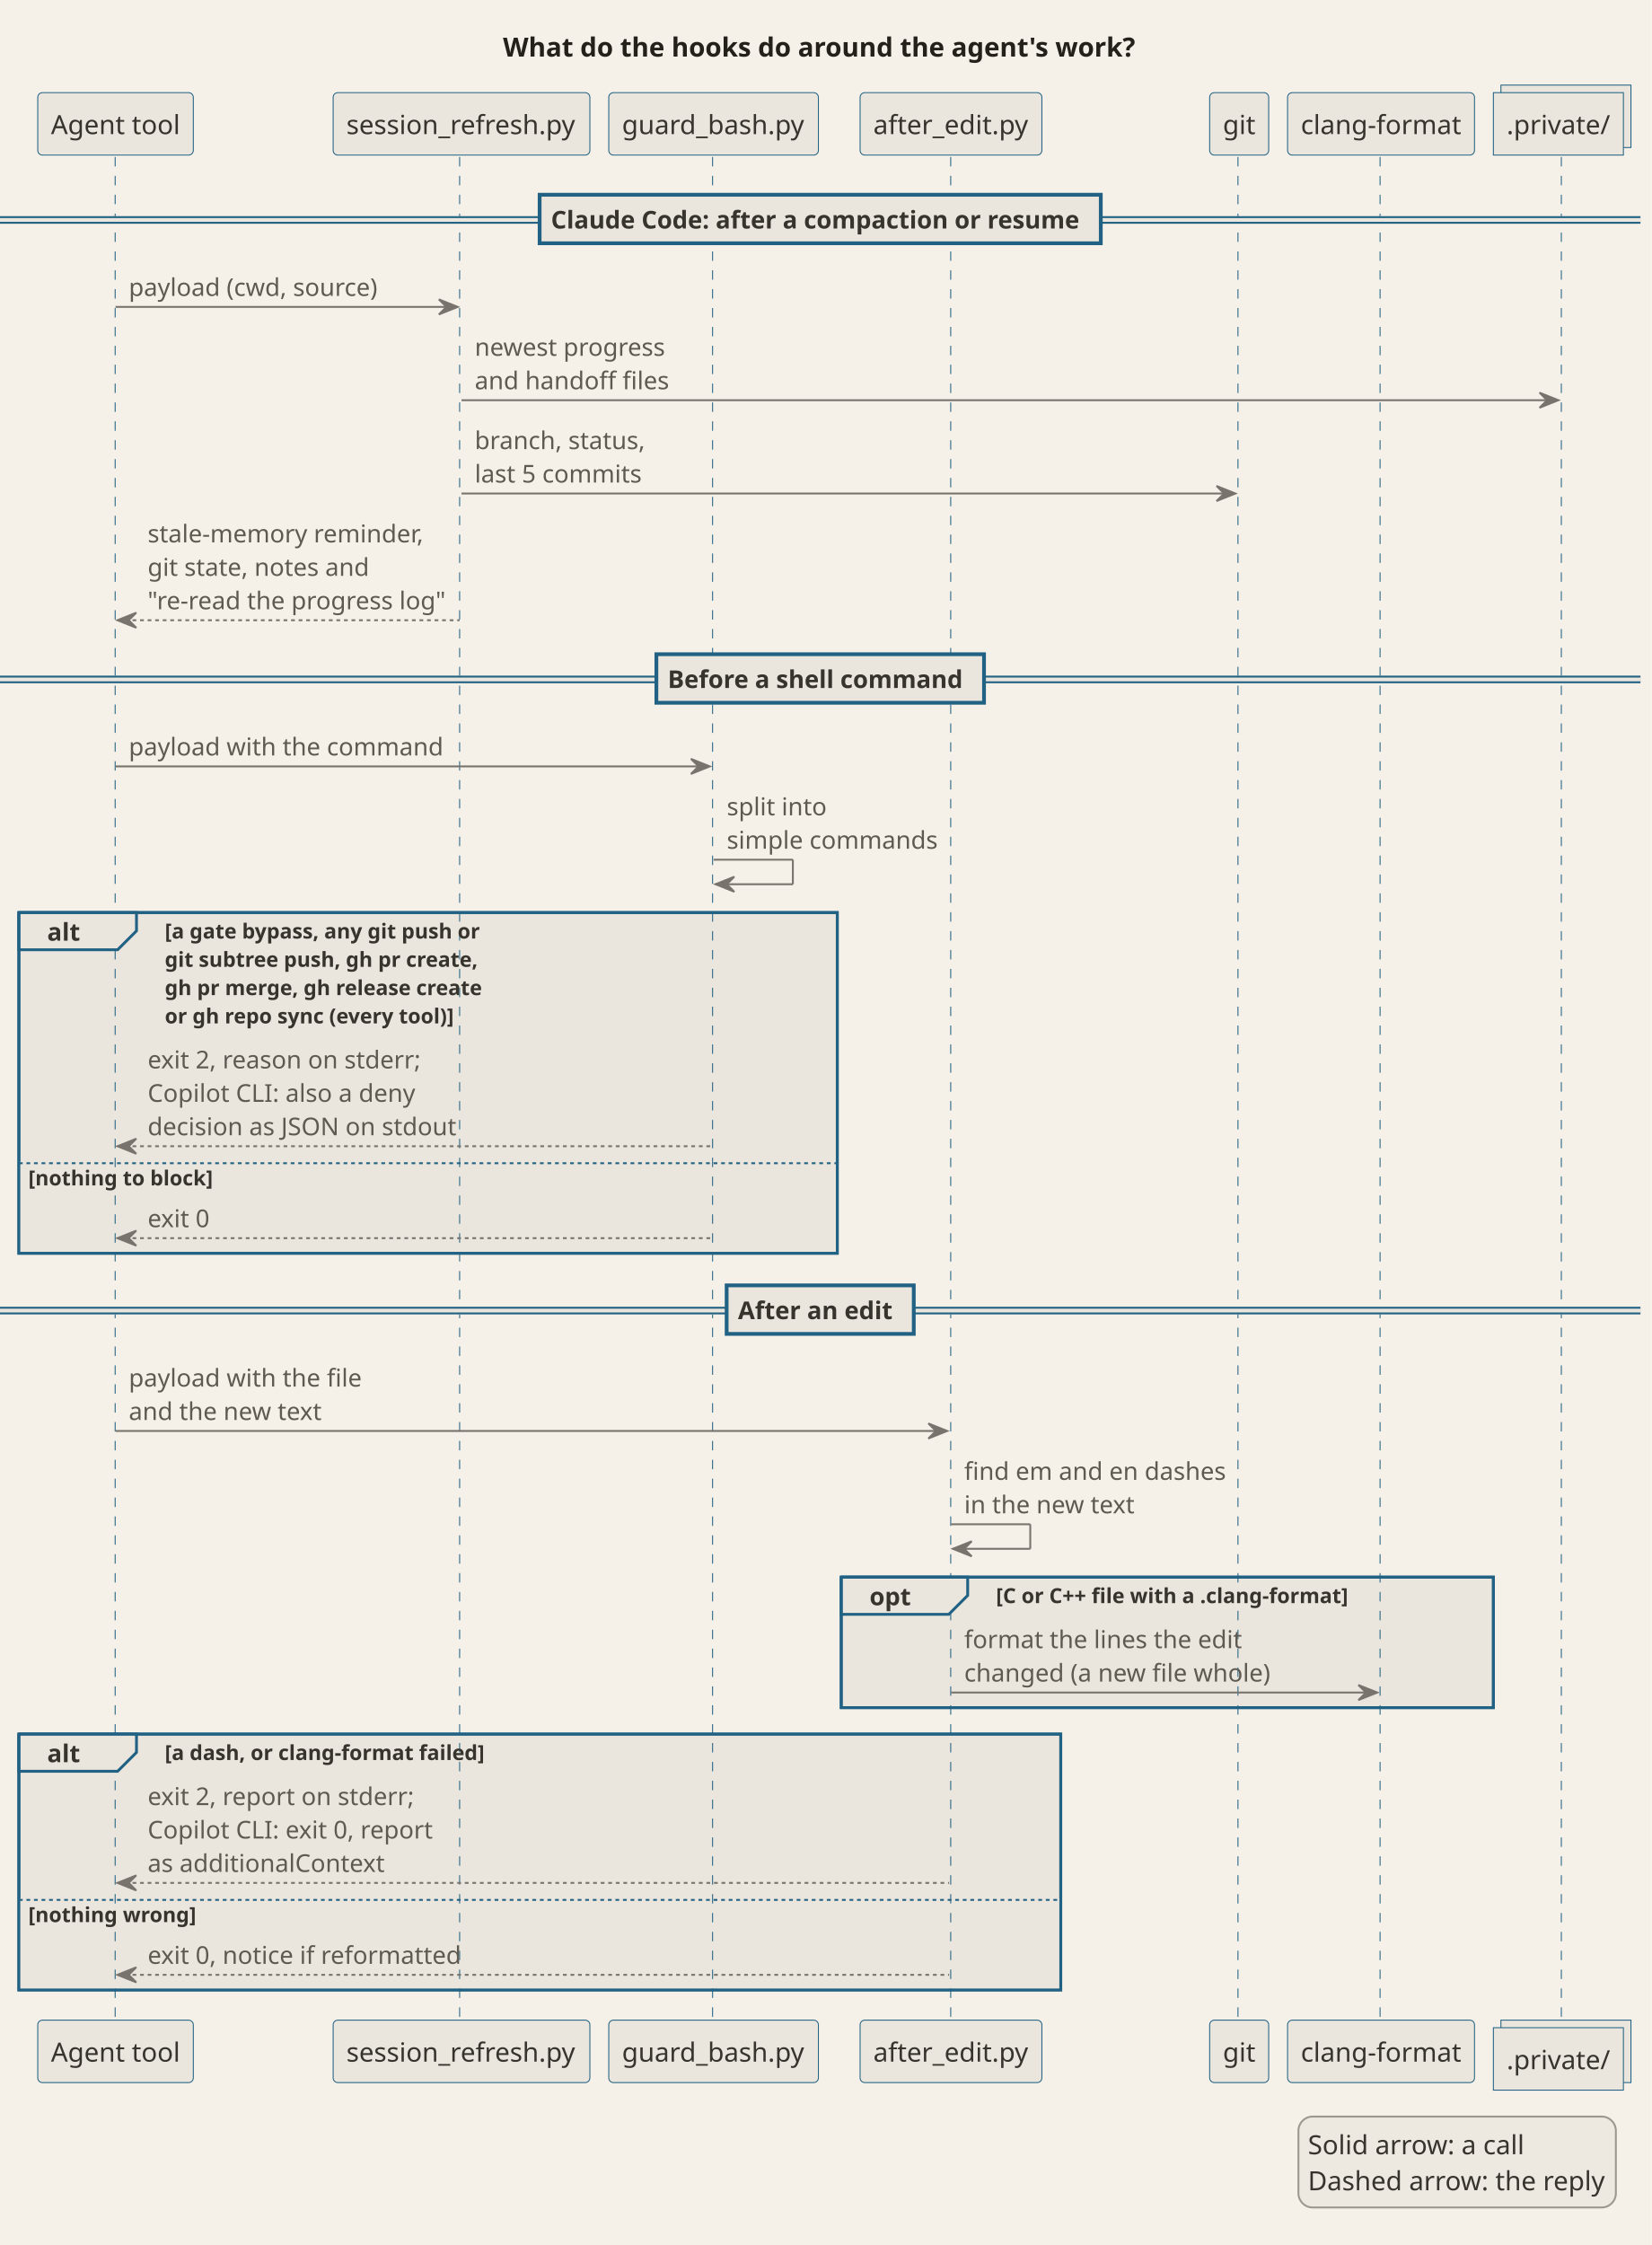
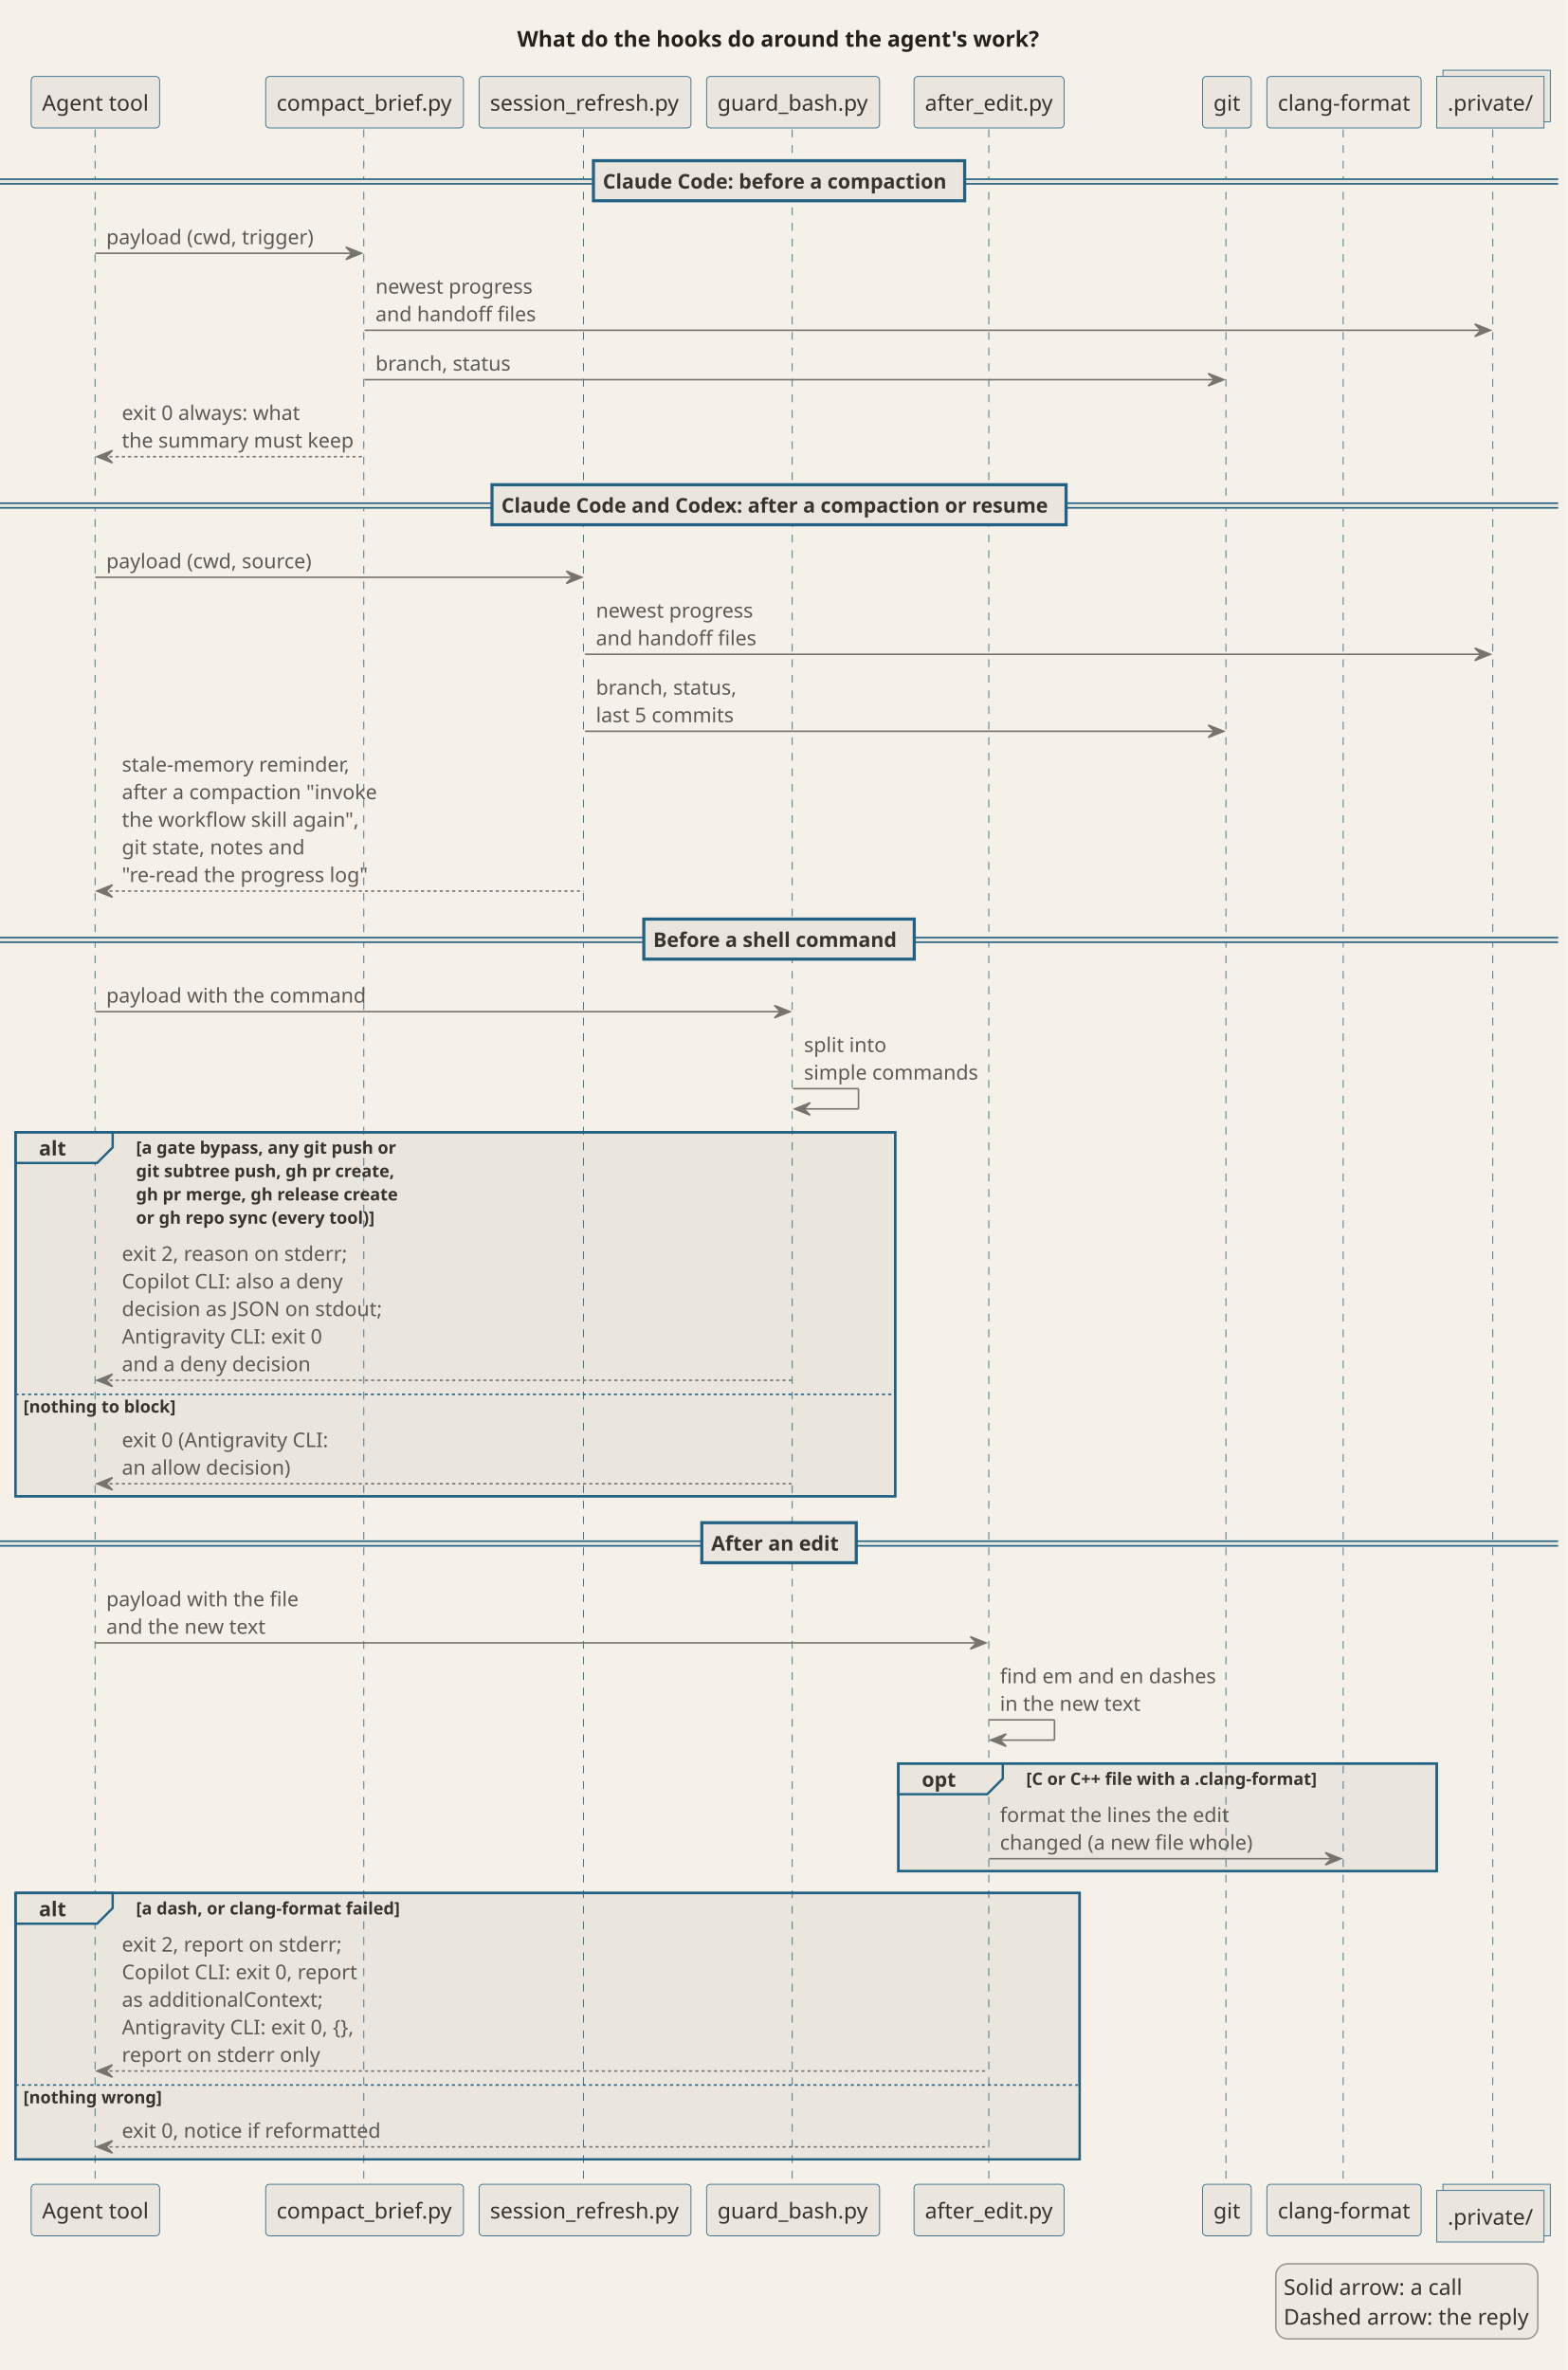
- <svg xmlns="http://www.w3.org/2000/svg" contentStyleType="text/css" data-diagram-type="SEQUENCE" height="1189px" preserveAspectRatio="none" style="width:875px;height:1189px;background:#F5F1E8;" version="1.1" viewBox="0 0 875 1189" width="875px" zoomAndPan="magnify">
+ <svg xmlns="http://www.w3.org/2000/svg" contentStyleType="text/css" data-diagram-type="SEQUENCE" height="1521px" preserveAspectRatio="none" style="width:1006px;height:1521px;background:#F5F1E8;" version="1.1" viewBox="0 0 1006 1521" width="1006px" zoomAndPan="magnify">
  <defs />
  <g>
-     <rect fill="#F5F1E8" height="1189" style="stroke:none;stroke-width:1;" width="875" x="0" y="0" />
-     <text fill="#24211B" font-family="sans-serif" font-size="14" font-weight="bold" lengthAdjust="spacing" textLength="335.103" x="266.428" y="29.966">What do the hooks do around the agent's work?</text>
-     <rect fill="#EAE6DD" height="180.44" style="stroke:#216183;stroke-width:1.5;" width="433.523" x="10" y="483.314" />
-     <rect fill="#EAE6DD" height="48.688" style="stroke:none;stroke-width:1;" width="433.523" x="10" y="615.066" />
-     <rect fill="#EAE6DD" height="69.118" style="stroke:#216183;stroke-width:1.5;" width="345.464" x="445.615" y="835.284" />
-     <rect fill="#EAE6DD" height="135.512" style="stroke:#216183;stroke-width:1.5;" width="551.907" x="10" y="918.402" />
-     <rect fill="#EAE6DD" height="48.688" style="stroke:none;stroke-width:1;" width="551.907" x="10" y="1005.226" />
-     <g>
-       <rect fill="#000000" fill-opacity="0" height="987.778" width="8" x="57.202" y="83.136" />
-       <line style="stroke:#216183;stroke-width:0.5;stroke-dasharray:5.0,5.0;" x1="61" x2="61" y1="83.136" y2="1070.914" />
-     </g>
-     <g>
-       <rect fill="#000000" fill-opacity="0" height="987.778" width="8" x="240.478" y="83.136" />
-       <line style="stroke:#216183;stroke-width:0.5;stroke-dasharray:5.0,5.0;" x1="243.48" x2="243.48" y1="83.136" y2="1070.914" />
-     </g>
-     <g>
-       <rect fill="#000000" fill-opacity="0" height="987.778" width="8" x="374" y="83.136" />
-       <line style="stroke:#216183;stroke-width:0.5;stroke-dasharray:5.0,5.0;" x1="377.476" x2="377.476" y1="83.136" y2="1070.914" />
-     </g>
-     <g>
-       <rect fill="#000000" fill-opacity="0" height="987.778" width="8" x="499.761" y="83.136" />
-       <line style="stroke:#216183;stroke-width:0.5;stroke-dasharray:5.0,5.0;" x1="503.615" x2="503.615" y1="83.136" y2="1070.914" />
-     </g>
-     <g>
-       <rect fill="#000000" fill-opacity="0" height="987.778" width="8" x="652.419" y="83.136" />
-       <line style="stroke:#216183;stroke-width:0.5;stroke-dasharray:5.0,5.0;" x1="655.781" x2="655.781" y1="83.136" y2="1070.914" />
-     </g>
-     <g>
-       <rect fill="#000000" fill-opacity="0" height="987.778" width="8" x="727.568" y="83.136" />
-       <line style="stroke:#216183;stroke-width:0.5;stroke-dasharray:5.0,5.0;" x1="731.057" x2="731.057" y1="83.136" y2="1070.914" />
-     </g>
-     <g>
-       <rect fill="#000000" fill-opacity="0" height="987.778" width="8" x="823.518" y="83.136" />
-       <line style="stroke:#216183;stroke-width:0.5;stroke-dasharray:5.0,5.0;" x1="827.078" x2="827.078" y1="83.136" y2="1070.914" />
+     <rect fill="#F5F1E8" height="1521" style="stroke:none;stroke-width:1;" width="1006" x="0" y="0" />
+     <text fill="#24211B" font-family="sans-serif" font-size="14" font-weight="bold" lengthAdjust="spacing" textLength="335.103" x="331.913" y="29.966">What do the hooks do around the agent's work?</text>
+     <rect fill="#EAE6DD" height="233.558" style="stroke:#216183;stroke-width:1.5;" width="564.493" x="10" y="726.668" />
+     <rect fill="#EAE6DD" height="66.394" style="stroke:none;stroke-width:1;" width="564.493" x="10" y="893.832" />
+     <rect fill="#EAE6DD" height="69.118" style="stroke:#216183;stroke-width:1.5;" width="345.464" x="576.584" y="1131.756" />
+     <rect fill="#EAE6DD" height="170.924" style="stroke:#216183;stroke-width:1.5;" width="682.876" x="10" y="1214.874" />
+     <rect fill="#EAE6DD" height="48.688" style="stroke:none;stroke-width:1;" width="682.876" x="10" y="1337.11" />
+     <g>
+       <rect fill="#000000" fill-opacity="0" height="1319.662" width="8" x="57.202" y="83.136" />
+       <line style="stroke:#216183;stroke-width:0.5;stroke-dasharray:5.0,5.0;" x1="61" x2="61" y1="83.136" y2="1402.798" />
+     </g>
+     <g>
+       <rect fill="#000000" fill-opacity="0" height="1319.662" width="8" x="229.974" y="83.136" />
+       <line style="stroke:#216183;stroke-width:0.5;stroke-dasharray:5.0,5.0;" x1="233.498" x2="233.498" y1="83.136" y2="1402.798" />
+     </g>
+     <g>
+       <rect fill="#000000" fill-opacity="0" height="1319.662" width="8" x="371.448" y="83.136" />
+       <line style="stroke:#216183;stroke-width:0.5;stroke-dasharray:5.0,5.0;" x1="374.45" x2="374.45" y1="83.136" y2="1402.798" />
+     </g>
+     <g>
+       <rect fill="#000000" fill-opacity="0" height="1319.662" width="8" x="504.969" y="83.136" />
+       <line style="stroke:#216183;stroke-width:0.5;stroke-dasharray:5.0,5.0;" x1="508.445" x2="508.445" y1="83.136" y2="1402.798" />
+     </g>
+     <g>
+       <rect fill="#000000" fill-opacity="0" height="1319.662" width="8" x="630.73" y="83.136" />
+       <line style="stroke:#216183;stroke-width:0.5;stroke-dasharray:5.0,5.0;" x1="634.584" x2="634.584" y1="83.136" y2="1402.798" />
+     </g>
+     <g>
+       <rect fill="#000000" fill-opacity="0" height="1319.662" width="8" x="783.388" y="83.136" />
+       <line style="stroke:#216183;stroke-width:0.5;stroke-dasharray:5.0,5.0;" x1="786.75" x2="786.75" y1="83.136" y2="1402.798" />
+     </g>
+     <g>
+       <rect fill="#000000" fill-opacity="0" height="1319.662" width="8" x="858.537" y="83.136" />
+       <line style="stroke:#216183;stroke-width:0.5;stroke-dasharray:5.0,5.0;" x1="862.026" x2="862.026" y1="83.136" y2="1402.798" />
+     </g>
+     <g>
+       <rect fill="#000000" fill-opacity="0" height="1319.662" width="8" x="954.488" y="83.136" />
+       <line style="stroke:#216183;stroke-width:0.5;stroke-dasharray:5.0,5.0;" x1="958.048" x2="958.048" y1="83.136" y2="1402.798" />
    </g>
    <g class="participant participant-head" data-participant="tool">
      <rect fill="#EAE6DD" height="33.068" rx="2.5" ry="2.5" style="stroke:#216183;stroke-width:0.5;" width="82.404" x="20" y="49.068" />
      <text fill="#37342D" font-family="sans-serif" font-size="14" lengthAdjust="spacing" textLength="68.404" x="27" y="71.034">Agent tool</text>
    </g>
    <g class="participant participant-tail" data-participant="tool">
-       <rect fill="#EAE6DD" height="33.068" rx="2.5" ry="2.5" style="stroke:#216183;stroke-width:0.5;" width="82.404" x="20" y="1069.914" />
-       <text fill="#37342D" font-family="sans-serif" font-size="14" lengthAdjust="spacing" textLength="68.404" x="27" y="1091.88">Agent tool</text>
+       <rect fill="#EAE6DD" height="33.068" rx="2.5" ry="2.5" style="stroke:#216183;stroke-width:0.5;" width="82.404" x="20" y="1401.798" />
+       <text fill="#37342D" font-family="sans-serif" font-size="14" lengthAdjust="spacing" textLength="68.404" x="27" y="1423.764">Agent tool</text>
+     </g>
+     <g class="participant participant-head" data-participant="brief">
+       <rect fill="#EAE6DD" height="33.068" rx="2.5" ry="2.5" style="stroke:#216183;stroke-width:0.5;" width="126.952" x="170.498" y="49.068" />
+       <text fill="#37342D" font-family="sans-serif" font-size="14" lengthAdjust="spacing" textLength="112.952" x="177.498" y="71.034">compact_brief.py</text>
+     </g>
+     <g class="participant participant-tail" data-participant="brief">
+       <rect fill="#EAE6DD" height="33.068" rx="2.5" ry="2.5" style="stroke:#216183;stroke-width:0.5;" width="126.952" x="170.498" y="1401.798" />
+       <text fill="#37342D" font-family="sans-serif" font-size="14" lengthAdjust="spacing" textLength="112.952" x="177.498" y="1423.764">compact_brief.py</text>
    </g>
    <g class="participant participant-head" data-participant="refresh">
-       <rect fill="#EAE6DD" height="33.068" rx="2.5" ry="2.5" style="stroke:#216183;stroke-width:0.5;" width="135.995" x="176.48" y="49.068" />
-       <text fill="#37342D" font-family="sans-serif" font-size="14" lengthAdjust="spacing" textLength="121.996" x="183.48" y="71.034">session_refresh.py</text>
+       <rect fill="#EAE6DD" height="33.068" rx="2.5" ry="2.5" style="stroke:#216183;stroke-width:0.5;" width="135.995" x="307.45" y="49.068" />
+       <text fill="#37342D" font-family="sans-serif" font-size="14" lengthAdjust="spacing" textLength="121.996" x="314.45" y="71.034">session_refresh.py</text>
    </g>
    <g class="participant participant-tail" data-participant="refresh">
-       <rect fill="#EAE6DD" height="33.068" rx="2.5" ry="2.5" style="stroke:#216183;stroke-width:0.5;" width="135.995" x="176.48" y="1069.914" />
-       <text fill="#37342D" font-family="sans-serif" font-size="14" lengthAdjust="spacing" textLength="121.996" x="183.48" y="1091.88">session_refresh.py</text>
+       <rect fill="#EAE6DD" height="33.068" rx="2.5" ry="2.5" style="stroke:#216183;stroke-width:0.5;" width="135.995" x="307.45" y="1401.798" />
+       <text fill="#37342D" font-family="sans-serif" font-size="14" lengthAdjust="spacing" textLength="121.996" x="314.45" y="1423.764">session_refresh.py</text>
    </g>
    <g class="participant participant-head" data-participant="guard">
-       <rect fill="#EAE6DD" height="33.068" rx="2.5" ry="2.5" style="stroke:#216183;stroke-width:0.5;" width="111.048" x="322.476" y="49.068" />
-       <text fill="#37342D" font-family="sans-serif" font-size="14" lengthAdjust="spacing" textLength="97.048" x="329.476" y="71.034">guard_bash.py</text>
+       <rect fill="#EAE6DD" height="33.068" rx="2.5" ry="2.5" style="stroke:#216183;stroke-width:0.5;" width="111.048" x="453.445" y="49.068" />
+       <text fill="#37342D" font-family="sans-serif" font-size="14" lengthAdjust="spacing" textLength="97.048" x="460.445" y="71.034">guard_bash.py</text>
    </g>
    <g class="participant participant-tail" data-participant="guard">
-       <rect fill="#EAE6DD" height="33.068" rx="2.5" ry="2.5" style="stroke:#216183;stroke-width:0.5;" width="111.048" x="322.476" y="1069.914" />
-       <text fill="#37342D" font-family="sans-serif" font-size="14" lengthAdjust="spacing" textLength="97.048" x="329.476" y="1091.88">guard_bash.py</text>
+       <rect fill="#EAE6DD" height="33.068" rx="2.5" ry="2.5" style="stroke:#216183;stroke-width:0.5;" width="111.048" x="453.445" y="1401.798" />
+       <text fill="#37342D" font-family="sans-serif" font-size="14" lengthAdjust="spacing" textLength="97.048" x="460.445" y="1423.764">guard_bash.py</text>
    </g>
    <g class="participant participant-head" data-participant="edit">
-       <rect fill="#EAE6DD" height="33.068" rx="2.5" ry="2.5" style="stroke:#216183;stroke-width:0.5;" width="96.292" x="455.615" y="49.068" />
-       <text fill="#37342D" font-family="sans-serif" font-size="14" lengthAdjust="spacing" textLength="82.292" x="462.615" y="71.034">after_edit.py</text>
+       <rect fill="#EAE6DD" height="33.068" rx="2.5" ry="2.5" style="stroke:#216183;stroke-width:0.5;" width="96.292" x="586.584" y="49.068" />
+       <text fill="#37342D" font-family="sans-serif" font-size="14" lengthAdjust="spacing" textLength="82.292" x="593.584" y="71.034">after_edit.py</text>
    </g>
    <g class="participant participant-tail" data-participant="edit">
-       <rect fill="#EAE6DD" height="33.068" rx="2.5" ry="2.5" style="stroke:#216183;stroke-width:0.5;" width="96.292" x="455.615" y="1069.914" />
-       <text fill="#37342D" font-family="sans-serif" font-size="14" lengthAdjust="spacing" textLength="82.292" x="462.615" y="1091.88">after_edit.py</text>
+       <rect fill="#EAE6DD" height="33.068" rx="2.5" ry="2.5" style="stroke:#216183;stroke-width:0.5;" width="96.292" x="586.584" y="1401.798" />
+       <text fill="#37342D" font-family="sans-serif" font-size="14" lengthAdjust="spacing" textLength="82.292" x="593.584" y="1423.764">after_edit.py</text>
    </g>
    <g class="participant participant-head" data-participant="git">
-       <rect fill="#EAE6DD" height="33.068" rx="2.5" ry="2.5" style="stroke:#216183;stroke-width:0.5;" width="31.276" x="640.781" y="49.068" />
-       <text fill="#37342D" font-family="sans-serif" font-size="14" lengthAdjust="spacing" textLength="17.276" x="647.781" y="71.034">git</text>
+       <rect fill="#EAE6DD" height="33.068" rx="2.5" ry="2.5" style="stroke:#216183;stroke-width:0.5;" width="31.276" x="771.75" y="49.068" />
+       <text fill="#37342D" font-family="sans-serif" font-size="14" lengthAdjust="spacing" textLength="17.276" x="778.75" y="71.034">git</text>
    </g>
    <g class="participant participant-tail" data-participant="git">
-       <rect fill="#EAE6DD" height="33.068" rx="2.5" ry="2.5" style="stroke:#216183;stroke-width:0.5;" width="31.276" x="640.781" y="1069.914" />
-       <text fill="#37342D" font-family="sans-serif" font-size="14" lengthAdjust="spacing" textLength="17.276" x="647.781" y="1091.88">git</text>
+       <rect fill="#EAE6DD" height="33.068" rx="2.5" ry="2.5" style="stroke:#216183;stroke-width:0.5;" width="31.276" x="771.75" y="1401.798" />
+       <text fill="#37342D" font-family="sans-serif" font-size="14" lengthAdjust="spacing" textLength="17.276" x="778.75" y="1423.764">git</text>
    </g>
    <g class="participant participant-head" data-participant="format">
-       <rect fill="#EAE6DD" height="33.068" rx="2.5" ry="2.5" style="stroke:#216183;stroke-width:0.5;" width="99.022" x="682.057" y="49.068" />
-       <text fill="#37342D" font-family="sans-serif" font-size="14" lengthAdjust="spacing" textLength="85.022" x="689.057" y="71.034">clang-format</text>
+       <rect fill="#EAE6DD" height="33.068" rx="2.5" ry="2.5" style="stroke:#216183;stroke-width:0.5;" width="99.022" x="813.026" y="49.068" />
+       <text fill="#37342D" font-family="sans-serif" font-size="14" lengthAdjust="spacing" textLength="85.022" x="820.026" y="71.034">clang-format</text>
    </g>
    <g class="participant participant-tail" data-participant="format">
-       <rect fill="#EAE6DD" height="33.068" rx="2.5" ry="2.5" style="stroke:#216183;stroke-width:0.5;" width="99.022" x="682.057" y="1069.914" />
-       <text fill="#37342D" font-family="sans-serif" font-size="14" lengthAdjust="spacing" textLength="85.022" x="689.057" y="1091.88">clang-format</text>
+       <rect fill="#EAE6DD" height="33.068" rx="2.5" ry="2.5" style="stroke:#216183;stroke-width:0.5;" width="99.022" x="813.026" y="1401.798" />
+       <text fill="#37342D" font-family="sans-serif" font-size="14" lengthAdjust="spacing" textLength="85.022" x="820.026" y="1423.764">clang-format</text>
    </g>
    <g class="participant participant-head" data-participant="notes">
-       <rect fill="#EAE6DD" height="33.068" style="stroke:#216183;stroke-width:0.5;" width="68.88" x="795.078" y="45.068" />
-       <rect fill="#EAE6DD" height="33.068" style="stroke:#216183;stroke-width:0.5;" width="68.88" x="791.078" y="49.068" />
-       <text fill="#37342D" font-family="sans-serif" font-size="14" lengthAdjust="spacing" textLength="54.88" x="798.078" y="71.034">.private/</text>
+       <rect fill="#EAE6DD" height="33.068" style="stroke:#216183;stroke-width:0.5;" width="68.88" x="926.048" y="45.068" />
+       <rect fill="#EAE6DD" height="33.068" style="stroke:#216183;stroke-width:0.5;" width="68.88" x="922.048" y="49.068" />
+       <text fill="#37342D" font-family="sans-serif" font-size="14" lengthAdjust="spacing" textLength="54.88" x="929.048" y="71.034">.private/</text>
    </g>
    <g class="participant participant-tail" data-participant="notes">
-       <rect fill="#EAE6DD" height="33.068" style="stroke:#216183;stroke-width:0.5;" width="68.88" x="795.078" y="1069.914" />
-       <rect fill="#EAE6DD" height="33.068" style="stroke:#216183;stroke-width:0.5;" width="68.88" x="791.078" y="1073.914" />
-       <text fill="#37342D" font-family="sans-serif" font-size="14" lengthAdjust="spacing" textLength="54.88" x="798.078" y="1095.88">.private/</text>
-     </g>
-     <rect fill="#EAE6DD" height="3" style="stroke:#EAE6DD;stroke-width:1;" width="868.958" x="0" y="114.989" />
-     <line style="stroke:#216183;stroke-width:1;" x1="0" x2="868.958" y1="114.989" y2="114.989" />
-     <line style="stroke:#216183;stroke-width:1;" x1="0" x2="868.958" y1="117.989" y2="117.989" />
-     <rect fill="#EAE6DD" height="25.706" style="stroke:#216183;stroke-width:2;" width="297.257" x="285.851" y="103.136" />
-     <text fill="#37342D" font-family="sans-serif" font-size="13" font-weight="bold" lengthAdjust="spacing" textLength="279.877" x="291.851" y="121.033">Claude Code: after a compaction or resume</text>
+       <rect fill="#EAE6DD" height="33.068" style="stroke:#216183;stroke-width:0.5;" width="68.88" x="926.048" y="1401.798" />
+       <rect fill="#EAE6DD" height="33.068" style="stroke:#216183;stroke-width:0.5;" width="68.88" x="922.048" y="1405.798" />
+       <text fill="#37342D" font-family="sans-serif" font-size="14" lengthAdjust="spacing" textLength="54.88" x="929.048" y="1427.764">.private/</text>
+     </g>
+     <rect fill="#EAE6DD" height="3" style="stroke:#EAE6DD;stroke-width:1;" width="999.928" x="0" y="114.989" />
+     <line style="stroke:#216183;stroke-width:1;" x1="0" x2="999.928" y1="114.989" y2="114.989" />
+     <line style="stroke:#216183;stroke-width:1;" x1="0" x2="999.928" y1="117.989" y2="117.989" />
+     <rect fill="#EAE6DD" height="25.706" style="stroke:#216183;stroke-width:2;" width="238.25" x="380.839" y="103.136" />
+     <text fill="#37342D" font-family="sans-serif" font-size="13" font-weight="bold" lengthAdjust="spacing" textLength="220.87" x="386.839" y="121.033">Claude Code: before a compaction</text>
+     <g class="message" data-participant-1="tool" data-participant-2="brief">
+       <polygon fill="#78746D" points="221.974,158.548,231.974,162.548,221.974,166.548,225.974,162.548" style="stroke:#78746D;stroke-width:1;" />
+       <line style="stroke:#78746D;stroke-width:1;" x1="61.202" x2="227.974" y1="162.548" y2="162.548" />
+       <text fill="#5E5A52" font-family="sans-serif" font-size="13" lengthAdjust="spacing" textLength="133.029" x="68.202" y="156.739">payload (cwd, trigger)</text>
+     </g>
+     <g class="message" data-participant-1="brief" data-participant-2="notes">
+       <polygon fill="#78746D" points="946.488,207.96,956.488,211.96,946.488,215.96,950.488,211.96" style="stroke:#78746D;stroke-width:1;" />
+       <line style="stroke:#78746D;stroke-width:1;" x1="233.974" x2="952.488" y1="211.96" y2="211.96" />
+       <text fill="#5E5A52" font-family="sans-serif" font-size="13" lengthAdjust="spacing" textLength="101.595" x="240.974" y="188.445">newest progress</text>
+       <text fill="#5E5A52" font-family="sans-serif" font-size="13" lengthAdjust="spacing" textLength="102.986" x="240.974" y="206.151">and handoff files</text>
+     </g>
+     <g class="message" data-participant-1="brief" data-participant-2="git">
+       <polygon fill="#78746D" points="775.388,239.666,785.388,243.666,775.388,247.666,779.388,243.666" style="stroke:#78746D;stroke-width:1;" />
+       <line style="stroke:#78746D;stroke-width:1;" x1="233.974" x2="781.388" y1="243.666" y2="243.666" />
+       <text fill="#5E5A52" font-family="sans-serif" font-size="13" lengthAdjust="spacing" textLength="86.996" x="240.974" y="237.857">branch, status</text>
+     </g>
+     <g class="message" data-participant-1="brief" data-participant-2="tool">
+       <polygon fill="#78746D" points="72.202,289.078,62.202,293.078,72.202,297.078,68.202,293.078" style="stroke:#78746D;stroke-width:1;" />
+       <line style="stroke:#78746D;stroke-width:1;stroke-dasharray:2.0,2.0;" x1="66.202" x2="232.974" y1="293.078" y2="293.078" />
+       <text fill="#5E5A52" font-family="sans-serif" font-size="13" lengthAdjust="spacing" textLength="114.569" x="78.202" y="269.563">exit 0 always: what</text>
+       <text fill="#5E5A52" font-family="sans-serif" font-size="13" lengthAdjust="spacing" textLength="148.772" x="78.202" y="287.269">the summary must keep</text>
+     </g>
+     <rect fill="#EAE6DD" height="3" style="stroke:#EAE6DD;stroke-width:1;" width="999.928" x="0" y="322.931" />
+     <line style="stroke:#216183;stroke-width:1;" x1="0" x2="999.928" y1="322.931" y2="322.931" />
+     <line style="stroke:#216183;stroke-width:1;" x1="0" x2="999.928" y1="325.931" y2="325.931" />
+     <rect fill="#EAE6DD" height="25.706" style="stroke:#216183;stroke-width:2;" width="368.432" x="315.748" y="311.078" />
+     <text fill="#37342D" font-family="sans-serif" font-size="13" font-weight="bold" lengthAdjust="spacing" textLength="351.052" x="321.748" y="328.975">Claude Code and Codex: after a compaction or resume</text>
    <g class="message" data-participant-1="tool" data-participant-2="refresh">
-       <polygon fill="#78746D" points="232.478,158.548,242.478,162.548,232.478,166.548,236.478,162.548" style="stroke:#78746D;stroke-width:1;" />
-       <line style="stroke:#78746D;stroke-width:1;" x1="61.202" x2="238.478" y1="162.548" y2="162.548" />
-       <text fill="#5E5A52" font-family="sans-serif" font-size="13" lengthAdjust="spacing" textLength="131.989" x="68.202" y="156.739">payload (cwd, source)</text>
+       <polygon fill="#78746D" points="363.448,366.49,373.448,370.49,363.448,374.49,367.448,370.49" style="stroke:#78746D;stroke-width:1;" />
+       <line style="stroke:#78746D;stroke-width:1;" x1="61.202" x2="369.448" y1="370.49" y2="370.49" />
+       <text fill="#5E5A52" font-family="sans-serif" font-size="13" lengthAdjust="spacing" textLength="131.989" x="68.202" y="364.681">payload (cwd, source)</text>
    </g>
    <g class="message" data-participant-1="refresh" data-participant-2="notes">
-       <polygon fill="#78746D" points="815.518,207.96,825.518,211.96,815.518,215.96,819.518,211.96" style="stroke:#78746D;stroke-width:1;" />
-       <line style="stroke:#78746D;stroke-width:1;" x1="244.478" x2="821.518" y1="211.96" y2="211.96" />
-       <text fill="#5E5A52" font-family="sans-serif" font-size="13" lengthAdjust="spacing" textLength="101.595" x="251.478" y="188.445">newest progress</text>
-       <text fill="#5E5A52" font-family="sans-serif" font-size="13" lengthAdjust="spacing" textLength="102.986" x="251.478" y="206.151">and handoff files</text>
+       <polygon fill="#78746D" points="946.488,415.902,956.488,419.902,946.488,423.902,950.488,419.902" style="stroke:#78746D;stroke-width:1;" />
+       <line style="stroke:#78746D;stroke-width:1;" x1="375.448" x2="952.488" y1="419.902" y2="419.902" />
+       <text fill="#5E5A52" font-family="sans-serif" font-size="13" lengthAdjust="spacing" textLength="101.595" x="382.448" y="396.387">newest progress</text>
+       <text fill="#5E5A52" font-family="sans-serif" font-size="13" lengthAdjust="spacing" textLength="102.986" x="382.448" y="414.093">and handoff files</text>
    </g>
    <g class="message" data-participant-1="refresh" data-participant-2="git">
-       <polygon fill="#78746D" points="644.419,257.372,654.419,261.372,644.419,265.372,648.419,261.372" style="stroke:#78746D;stroke-width:1;" />
-       <line style="stroke:#78746D;stroke-width:1;" x1="244.478" x2="650.419" y1="261.372" y2="261.372" />
-       <text fill="#5E5A52" font-family="sans-serif" font-size="13" lengthAdjust="spacing" textLength="90.48" x="251.478" y="237.857">branch, status,</text>
-       <text fill="#5E5A52" font-family="sans-serif" font-size="13" lengthAdjust="spacing" textLength="88.452" x="251.478" y="255.563">last 5 commits</text>
+       <polygon fill="#78746D" points="775.388,465.314,785.388,469.314,775.388,473.314,779.388,469.314" style="stroke:#78746D;stroke-width:1;" />
+       <line style="stroke:#78746D;stroke-width:1;" x1="375.448" x2="781.388" y1="469.314" y2="469.314" />
+       <text fill="#5E5A52" font-family="sans-serif" font-size="13" lengthAdjust="spacing" textLength="90.48" x="382.448" y="445.799">branch, status,</text>
+       <text fill="#5E5A52" font-family="sans-serif" font-size="13" lengthAdjust="spacing" textLength="88.452" x="382.448" y="463.505">last 5 commits</text>
    </g>
    <g class="message" data-participant-1="refresh" data-participant-2="tool">
-       <polygon fill="#78746D" points="72.202,324.49,62.202,328.49,72.202,332.49,68.202,328.49" style="stroke:#78746D;stroke-width:1;" />
-       <line style="stroke:#78746D;stroke-width:1;stroke-dasharray:2.0,2.0;" x1="66.202" x2="243.478" y1="328.49" y2="328.49" />
-       <text fill="#5E5A52" font-family="sans-serif" font-size="13" lengthAdjust="spacing" textLength="148.395" x="78.202" y="287.269">stale-memory reminder,</text>
-       <text fill="#5E5A52" font-family="sans-serif" font-size="13" lengthAdjust="spacing" textLength="117.377" x="78.202" y="304.975">git state, notes and</text>
-       <text fill="#5E5A52" font-family="sans-serif" font-size="13" lengthAdjust="spacing" textLength="159.276" x="78.202" y="322.681">"re-read the progress log"</text>
-     </g>
-     <rect fill="#EAE6DD" height="3" style="stroke:#EAE6DD;stroke-width:1;" width="868.958" x="0" y="358.343" />
-     <line style="stroke:#216183;stroke-width:1;" x1="0" x2="868.958" y1="358.343" y2="358.343" />
-     <line style="stroke:#216183;stroke-width:1;" x1="0" x2="868.958" y1="361.343" y2="361.343" />
-     <rect fill="#EAE6DD" height="25.706" style="stroke:#216183;stroke-width:2;" width="173.562" x="347.698" y="346.49" />
-     <text fill="#37342D" font-family="sans-serif" font-size="13" font-weight="bold" lengthAdjust="spacing" textLength="156.182" x="353.698" y="364.387">Before a shell command</text>
+       <polygon fill="#78746D" points="72.202,567.844,62.202,571.844,72.202,575.844,68.202,571.844" style="stroke:#78746D;stroke-width:1;" />
+       <line style="stroke:#78746D;stroke-width:1;stroke-dasharray:2.0,2.0;" x1="66.202" x2="374.448" y1="571.844" y2="571.844" />
+       <text fill="#5E5A52" font-family="sans-serif" font-size="13" lengthAdjust="spacing" textLength="148.395" x="78.202" y="495.211">stale-memory reminder,</text>
+       <text fill="#5E5A52" font-family="sans-serif" font-size="13" lengthAdjust="spacing" textLength="163.761" x="78.202" y="512.917">after a compaction "invoke</text>
+       <text fill="#5E5A52" font-family="sans-serif" font-size="13" lengthAdjust="spacing" textLength="152.49" x="78.202" y="530.623">the workflow skill again",</text>
+       <text fill="#5E5A52" font-family="sans-serif" font-size="13" lengthAdjust="spacing" textLength="117.377" x="78.202" y="548.329">git state, notes and</text>
+       <text fill="#5E5A52" font-family="sans-serif" font-size="13" lengthAdjust="spacing" textLength="159.276" x="78.202" y="566.035">"re-read the progress log"</text>
+     </g>
+     <rect fill="#EAE6DD" height="3" style="stroke:#EAE6DD;stroke-width:1;" width="999.928" x="0" y="601.697" />
+     <line style="stroke:#216183;stroke-width:1;" x1="0" x2="999.928" y1="601.697" y2="601.697" />
+     <line style="stroke:#216183;stroke-width:1;" x1="0" x2="999.928" y1="604.697" y2="604.697" />
+     <rect fill="#EAE6DD" height="25.706" style="stroke:#216183;stroke-width:2;" width="173.562" x="413.183" y="589.844" />
+     <text fill="#37342D" font-family="sans-serif" font-size="13" font-weight="bold" lengthAdjust="spacing" textLength="156.182" x="419.183" y="607.741">Before a shell command</text>
    <g class="message" data-participant-1="tool" data-participant-2="guard">
-       <polygon fill="#78746D" points="366,401.902,376,405.902,366,409.902,370,405.902" style="stroke:#78746D;stroke-width:1;" />
-       <line style="stroke:#78746D;stroke-width:1;" x1="61.202" x2="372" y1="405.902" y2="405.902" />
-       <text fill="#5E5A52" font-family="sans-serif" font-size="13" lengthAdjust="spacing" textLength="166.66" x="68.202" y="400.093">payload with the command</text>
+       <polygon fill="#78746D" points="496.969,645.256,506.969,649.256,496.969,653.256,500.969,649.256" style="stroke:#78746D;stroke-width:1;" />
+       <line style="stroke:#78746D;stroke-width:1;" x1="61.202" x2="502.969" y1="649.256" y2="649.256" />
+       <text fill="#5E5A52" font-family="sans-serif" font-size="13" lengthAdjust="spacing" textLength="166.66" x="68.202" y="643.447">payload with the command</text>
    </g>
    <g class="message" data-participant-1="guard" data-participant-2="guard">
-       <line style="stroke:#78746D;stroke-width:1;" x1="378" x2="420" y1="455.314" y2="455.314" />
-       <line style="stroke:#78746D;stroke-width:1;" x1="420" x2="420" y1="455.314" y2="468.314" />
-       <line style="stroke:#78746D;stroke-width:1;" x1="379" x2="420" y1="468.314" y2="468.314" />
-       <polygon fill="#78746D" points="389,464.314,379,468.314,389,472.314,385,468.314" style="stroke:#78746D;stroke-width:1;" />
-       <text fill="#5E5A52" font-family="sans-serif" font-size="13" lengthAdjust="spacing" textLength="52.949" x="385" y="431.799">split into</text>
-       <text fill="#5E5A52" font-family="sans-serif" font-size="13" lengthAdjust="spacing" textLength="111.761" x="385" y="449.505">simple commands</text>
-     </g>
-     <path d="M10,483.314 L72.303,483.314 L72.303,493.02 L62.303,503.02 L10,503.02 L10,483.314" fill="#EAE6DD" style="stroke:#216183;stroke-width:1.5;" />
-     <rect fill="none" height="180.44" style="stroke:#216183;stroke-width:1.5;" width="433.523" x="10" y="483.314" />
-     <text fill="#37342D" font-family="sans-serif" font-size="13" font-weight="bold" lengthAdjust="spacing" textLength="17.303" x="25" y="498.211">alt</text>
-     <text fill="#37342D" font-family="sans-serif" font-size="11" font-weight="bold" lengthAdjust="spacing" textLength="166.825" x="87.303" y="497.073">[a gate bypass, any git push or</text>
-     <text fill="#37342D" font-family="sans-serif" font-size="11" font-weight="bold" lengthAdjust="spacing" textLength="165.868" x="87.303" y="512.055">git subtree push, gh pr create,</text>
-     <text fill="#37342D" font-family="sans-serif" font-size="11" font-weight="bold" lengthAdjust="spacing" textLength="168.332" x="87.303" y="527.037">gh pr merge, gh release create</text>
-     <text fill="#37342D" font-family="sans-serif" font-size="11" font-weight="bold" lengthAdjust="spacing" textLength="153.647" x="87.303" y="542.019">or gh repo sync (every tool)]</text>
+       <line style="stroke:#78746D;stroke-width:1;" x1="508.969" x2="550.969" y1="698.668" y2="698.668" />
+       <line style="stroke:#78746D;stroke-width:1;" x1="550.969" x2="550.969" y1="698.668" y2="711.668" />
+       <line style="stroke:#78746D;stroke-width:1;" x1="509.969" x2="550.969" y1="711.668" y2="711.668" />
+       <polygon fill="#78746D" points="519.969,707.668,509.969,711.668,519.969,715.668,515.969,711.668" style="stroke:#78746D;stroke-width:1;" />
+       <text fill="#5E5A52" font-family="sans-serif" font-size="13" lengthAdjust="spacing" textLength="52.949" x="515.969" y="675.153">split into</text>
+       <text fill="#5E5A52" font-family="sans-serif" font-size="13" lengthAdjust="spacing" textLength="111.761" x="515.969" y="692.859">simple commands</text>
+     </g>
+     <path d="M10,726.668 L72.303,726.668 L72.303,736.374 L62.303,746.374 L10,746.374 L10,726.668" fill="#EAE6DD" style="stroke:#216183;stroke-width:1.5;" />
+     <rect fill="none" height="233.558" style="stroke:#216183;stroke-width:1.5;" width="564.493" x="10" y="726.668" />
+     <text fill="#37342D" font-family="sans-serif" font-size="13" font-weight="bold" lengthAdjust="spacing" textLength="17.303" x="25" y="741.565">alt</text>
+     <text fill="#37342D" font-family="sans-serif" font-size="11" font-weight="bold" lengthAdjust="spacing" textLength="166.825" x="87.303" y="740.427">[a gate bypass, any git push or</text>
+     <text fill="#37342D" font-family="sans-serif" font-size="11" font-weight="bold" lengthAdjust="spacing" textLength="165.868" x="87.303" y="755.409">git subtree push, gh pr create,</text>
+     <text fill="#37342D" font-family="sans-serif" font-size="11" font-weight="bold" lengthAdjust="spacing" textLength="168.332" x="87.303" y="770.391">gh pr merge, gh release create</text>
+     <text fill="#37342D" font-family="sans-serif" font-size="11" font-weight="bold" lengthAdjust="spacing" textLength="153.647" x="87.303" y="785.373">or gh repo sync (every tool)]</text>
    <g class="message" data-participant-1="guard" data-participant-2="tool">
-       <polygon fill="#78746D" points="72.202,603.066,62.202,607.066,72.202,611.066,68.202,607.066" style="stroke:#78746D;stroke-width:1;" />
-       <line style="stroke:#78746D;stroke-width:1;stroke-dasharray:2.0,2.0;" x1="66.202" x2="377" y1="607.066" y2="607.066" />
-       <text fill="#5E5A52" font-family="sans-serif" font-size="13" lengthAdjust="spacing" textLength="145.184" x="78.202" y="565.845">exit 2, reason on stderr;</text>
-       <text fill="#5E5A52" font-family="sans-serif" font-size="13" lengthAdjust="spacing" textLength="141.804" x="78.202" y="583.551">Copilot CLI: also a deny</text>
-       <text fill="#5E5A52" font-family="sans-serif" font-size="13" lengthAdjust="spacing" textLength="163.566" x="78.202" y="601.257">decision as JSON on stdout</text>
-     </g>
-     <line style="stroke:#216183;stroke-width:1;stroke-dasharray:2.0,2.0;" x1="10" x2="443.523" y1="616.066" y2="616.066" />
-     <text fill="#37342D" font-family="sans-serif" font-size="11" font-weight="bold" lengthAdjust="spacing" textLength="97.591" x="15" y="627.825">[nothing to block]</text>
+       <polygon fill="#78746D" points="72.202,881.832,62.202,885.832,72.202,889.832,68.202,885.832" style="stroke:#78746D;stroke-width:1;" />
+       <line style="stroke:#78746D;stroke-width:1;stroke-dasharray:2.0,2.0;" x1="66.202" x2="507.969" y1="885.832" y2="885.832" />
+       <text fill="#5E5A52" font-family="sans-serif" font-size="13" lengthAdjust="spacing" textLength="145.184" x="78.202" y="809.199">exit 2, reason on stderr;</text>
+       <text fill="#5E5A52" font-family="sans-serif" font-size="13" lengthAdjust="spacing" textLength="141.804" x="78.202" y="826.905">Copilot CLI: also a deny</text>
+       <text fill="#5E5A52" font-family="sans-serif" font-size="13" lengthAdjust="spacing" textLength="167.05" x="78.202" y="844.611">decision as JSON on stdout;</text>
+       <text fill="#5E5A52" font-family="sans-serif" font-size="13" lengthAdjust="spacing" textLength="129.077" x="78.202" y="862.317">Antigravity CLI: exit 0</text>
+       <text fill="#5E5A52" font-family="sans-serif" font-size="13" lengthAdjust="spacing" textLength="121.147" x="78.202" y="880.023">and a deny decision</text>
+     </g>
+     <line style="stroke:#216183;stroke-width:1;stroke-dasharray:2.0,2.0;" x1="10" x2="574.493" y1="894.832" y2="894.832" />
+     <text fill="#37342D" font-family="sans-serif" font-size="11" font-weight="bold" lengthAdjust="spacing" textLength="97.591" x="15" y="906.591">[nothing to block]</text>
    <g class="message" data-participant-1="guard" data-participant-2="tool">
-       <polygon fill="#78746D" points="72.202,651.754,62.202,655.754,72.202,659.754,68.202,655.754" style="stroke:#78746D;stroke-width:1;" />
-       <line style="stroke:#78746D;stroke-width:1;stroke-dasharray:2.0,2.0;" x1="66.202" x2="377" y1="655.754" y2="655.754" />
-       <text fill="#5E5A52" font-family="sans-serif" font-size="13" lengthAdjust="spacing" textLength="33.072" x="78.202" y="649.945">exit 0</text>
-     </g>
-     <rect fill="#EAE6DD" height="3" style="stroke:#EAE6DD;stroke-width:1;" width="868.958" x="0" y="692.607" />
-     <line style="stroke:#216183;stroke-width:1;" x1="0" x2="868.958" y1="692.607" y2="692.607" />
-     <line style="stroke:#216183;stroke-width:1;" x1="0" x2="868.958" y1="695.607" y2="695.607" />
-     <rect fill="#EAE6DD" height="25.706" style="stroke:#216183;stroke-width:2;" width="99.124" x="384.917" y="680.754" />
-     <text fill="#37342D" font-family="sans-serif" font-size="13" font-weight="bold" lengthAdjust="spacing" textLength="81.744" x="390.917" y="698.651">After an edit</text>
+       <polygon fill="#78746D" points="72.202,948.226,62.202,952.226,72.202,956.226,68.202,952.226" style="stroke:#78746D;stroke-width:1;" />
+       <line style="stroke:#78746D;stroke-width:1;stroke-dasharray:2.0,2.0;" x1="66.202" x2="507.969" y1="952.226" y2="952.226" />
+       <text fill="#5E5A52" font-family="sans-serif" font-size="13" lengthAdjust="spacing" textLength="132.977" x="78.202" y="928.711">exit 0 (Antigravity CLI:</text>
+       <text fill="#5E5A52" font-family="sans-serif" font-size="13" lengthAdjust="spacing" textLength="108.472" x="78.202" y="946.417">an allow decision)</text>
+     </g>
+     <rect fill="#EAE6DD" height="3" style="stroke:#EAE6DD;stroke-width:1;" width="999.928" x="0" y="989.079" />
+     <line style="stroke:#216183;stroke-width:1;" x1="0" x2="999.928" y1="989.079" y2="989.079" />
+     <line style="stroke:#216183;stroke-width:1;" x1="0" x2="999.928" y1="992.079" y2="992.079" />
+     <rect fill="#EAE6DD" height="25.706" style="stroke:#216183;stroke-width:2;" width="99.124" x="450.402" y="977.226" />
+     <text fill="#37342D" font-family="sans-serif" font-size="13" font-weight="bold" lengthAdjust="spacing" textLength="81.744" x="456.402" y="995.123">After an edit</text>
    <g class="message" data-participant-1="tool" data-participant-2="edit">
-       <polygon fill="#78746D" points="491.761,753.872,501.761,757.872,491.761,761.872,495.761,757.872" style="stroke:#78746D;stroke-width:1;" />
-       <line style="stroke:#78746D;stroke-width:1;" x1="61.202" x2="497.761" y1="757.872" y2="757.872" />
-       <text fill="#5E5A52" font-family="sans-serif" font-size="13" lengthAdjust="spacing" textLength="123.435" x="68.202" y="734.357">payload with the file</text>
-       <text fill="#5E5A52" font-family="sans-serif" font-size="13" lengthAdjust="spacing" textLength="102.7" x="68.202" y="752.063">and the new text</text>
+       <polygon fill="#78746D" points="622.73,1050.344,632.73,1054.344,622.73,1058.344,626.73,1054.344" style="stroke:#78746D;stroke-width:1;" />
+       <line style="stroke:#78746D;stroke-width:1;" x1="61.202" x2="628.73" y1="1054.344" y2="1054.344" />
+       <text fill="#5E5A52" font-family="sans-serif" font-size="13" lengthAdjust="spacing" textLength="123.435" x="68.202" y="1030.829">payload with the file</text>
+       <text fill="#5E5A52" font-family="sans-serif" font-size="13" lengthAdjust="spacing" textLength="102.7" x="68.202" y="1048.535">and the new text</text>
    </g>
    <g class="message" data-participant-1="edit" data-participant-2="edit">
-       <line style="stroke:#78746D;stroke-width:1;" x1="503.761" x2="545.761" y1="807.284" y2="807.284" />
-       <line style="stroke:#78746D;stroke-width:1;" x1="545.761" x2="545.761" y1="807.284" y2="820.284" />
-       <line style="stroke:#78746D;stroke-width:1;" x1="504.761" x2="545.761" y1="820.284" y2="820.284" />
-       <polygon fill="#78746D" points="514.761,816.284,504.761,820.284,514.761,824.284,510.761,820.284" style="stroke:#78746D;stroke-width:1;" />
-       <text fill="#5E5A52" font-family="sans-serif" font-size="13" lengthAdjust="spacing" textLength="138.658" x="510.761" y="783.769">find em and en dashes</text>
-       <text fill="#5E5A52" font-family="sans-serif" font-size="13" lengthAdjust="spacing" textLength="90.766" x="510.761" y="801.475">in the new text</text>
-     </g>
-     <path d="M445.615,835.284 L512.598,835.284 L512.598,844.99 L502.598,854.99 L445.615,854.99 L445.615,835.284" fill="#EAE6DD" style="stroke:#216183;stroke-width:1.5;" />
-     <rect fill="none" height="69.118" style="stroke:#216183;stroke-width:1.5;" width="345.464" x="445.615" y="835.284" />
-     <text fill="#37342D" font-family="sans-serif" font-size="13" font-weight="bold" lengthAdjust="spacing" textLength="21.983" x="460.615" y="850.181">opt</text>
-     <text fill="#37342D" font-family="sans-serif" font-size="11" font-weight="bold" lengthAdjust="spacing" textLength="185.943" x="527.598" y="849.043">[C or C++ file with a .clang-format]</text>
+       <line style="stroke:#78746D;stroke-width:1;" x1="634.73" x2="676.73" y1="1103.756" y2="1103.756" />
+       <line style="stroke:#78746D;stroke-width:1;" x1="676.73" x2="676.73" y1="1103.756" y2="1116.756" />
+       <line style="stroke:#78746D;stroke-width:1;" x1="635.73" x2="676.73" y1="1116.756" y2="1116.756" />
+       <polygon fill="#78746D" points="645.73,1112.756,635.73,1116.756,645.73,1120.756,641.73,1116.756" style="stroke:#78746D;stroke-width:1;" />
+       <text fill="#5E5A52" font-family="sans-serif" font-size="13" lengthAdjust="spacing" textLength="138.658" x="641.73" y="1080.241">find em and en dashes</text>
+       <text fill="#5E5A52" font-family="sans-serif" font-size="13" lengthAdjust="spacing" textLength="90.766" x="641.73" y="1097.947">in the new text</text>
+     </g>
+     <path d="M576.584,1131.756 L643.567,1131.756 L643.567,1141.462 L633.567,1151.462 L576.584,1151.462 L576.584,1131.756" fill="#EAE6DD" style="stroke:#216183;stroke-width:1.5;" />
+     <rect fill="none" height="69.118" style="stroke:#216183;stroke-width:1.5;" width="345.464" x="576.584" y="1131.756" />
+     <text fill="#37342D" font-family="sans-serif" font-size="13" font-weight="bold" lengthAdjust="spacing" textLength="21.983" x="591.584" y="1146.653">opt</text>
+     <text fill="#37342D" font-family="sans-serif" font-size="11" font-weight="bold" lengthAdjust="spacing" textLength="185.943" x="658.567" y="1145.515">[C or C++ file with a .clang-format]</text>
    <g class="message" data-participant-1="edit" data-participant-2="format">
-       <polygon fill="#78746D" points="719.568,892.402,729.568,896.402,719.568,900.402,723.568,896.402" style="stroke:#78746D;stroke-width:1;" />
-       <line style="stroke:#78746D;stroke-width:1;" x1="503.761" x2="725.568" y1="896.402" y2="896.402" />
-       <text fill="#5E5A52" font-family="sans-serif" font-size="13" lengthAdjust="spacing" textLength="147.16" x="510.761" y="872.887">format the lines the edit</text>
-       <text fill="#5E5A52" font-family="sans-serif" font-size="13" lengthAdjust="spacing" textLength="162.435" x="510.761" y="890.593">changed (a new file whole)</text>
-     </g>
-     <path d="M10,918.402 L72.303,918.402 L72.303,928.108 L62.303,938.108 L10,938.108 L10,918.402" fill="#EAE6DD" style="stroke:#216183;stroke-width:1.5;" />
-     <rect fill="none" height="135.512" style="stroke:#216183;stroke-width:1.5;" width="551.907" x="10" y="918.402" />
-     <text fill="#37342D" font-family="sans-serif" font-size="13" font-weight="bold" lengthAdjust="spacing" textLength="17.303" x="25" y="933.299">alt</text>
-     <text fill="#37342D" font-family="sans-serif" font-size="11" font-weight="bold" lengthAdjust="spacing" textLength="168.684" x="87.303" y="932.161">[a dash, or clang-format failed]</text>
+       <polygon fill="#78746D" points="850.537,1188.874,860.537,1192.874,850.537,1196.874,854.537,1192.874" style="stroke:#78746D;stroke-width:1;" />
+       <line style="stroke:#78746D;stroke-width:1;" x1="634.73" x2="856.537" y1="1192.874" y2="1192.874" />
+       <text fill="#5E5A52" font-family="sans-serif" font-size="13" lengthAdjust="spacing" textLength="147.16" x="641.73" y="1169.359">format the lines the edit</text>
+       <text fill="#5E5A52" font-family="sans-serif" font-size="13" lengthAdjust="spacing" textLength="162.435" x="641.73" y="1187.065">changed (a new file whole)</text>
+     </g>
+     <path d="M10,1214.874 L72.303,1214.874 L72.303,1224.58 L62.303,1234.58 L10,1234.58 L10,1214.874" fill="#EAE6DD" style="stroke:#216183;stroke-width:1.5;" />
+     <rect fill="none" height="170.924" style="stroke:#216183;stroke-width:1.5;" width="682.876" x="10" y="1214.874" />
+     <text fill="#37342D" font-family="sans-serif" font-size="13" font-weight="bold" lengthAdjust="spacing" textLength="17.303" x="25" y="1229.771">alt</text>
+     <text fill="#37342D" font-family="sans-serif" font-size="11" font-weight="bold" lengthAdjust="spacing" textLength="168.684" x="87.303" y="1228.633">[a dash, or clang-format failed]</text>
    <g class="message" data-participant-1="edit" data-participant-2="tool">
-       <polygon fill="#78746D" points="72.202,993.226,62.202,997.226,72.202,1001.226,68.202,997.226" style="stroke:#78746D;stroke-width:1;" />
-       <line style="stroke:#78746D;stroke-width:1;stroke-dasharray:2.0,2.0;" x1="66.202" x2="502.761" y1="997.226" y2="997.226" />
-       <text fill="#5E5A52" font-family="sans-serif" font-size="13" lengthAdjust="spacing" textLength="141.687" x="78.202" y="956.005">exit 2, report on stderr;</text>
-       <text fill="#5E5A52" font-family="sans-serif" font-size="13" lengthAdjust="spacing" textLength="151.58" x="78.202" y="973.711">Copilot CLI: exit 0, report</text>
-       <text fill="#5E5A52" font-family="sans-serif" font-size="13" lengthAdjust="spacing" textLength="125.84" x="78.202" y="991.417">as additionalContext</text>
-     </g>
-     <line style="stroke:#216183;stroke-width:1;stroke-dasharray:2.0,2.0;" x1="10" x2="561.907" y1="1006.226" y2="1006.226" />
-     <text fill="#37342D" font-family="sans-serif" font-size="11" font-weight="bold" lengthAdjust="spacing" textLength="88.791" x="15" y="1017.985">[nothing wrong]</text>
+       <polygon fill="#78746D" points="72.202,1325.11,62.202,1329.11,72.202,1333.11,68.202,1329.11" style="stroke:#78746D;stroke-width:1;" />
+       <line style="stroke:#78746D;stroke-width:1;stroke-dasharray:2.0,2.0;" x1="66.202" x2="633.73" y1="1329.11" y2="1329.11" />
+       <text fill="#5E5A52" font-family="sans-serif" font-size="13" lengthAdjust="spacing" textLength="141.687" x="78.202" y="1252.477">exit 2, report on stderr;</text>
+       <text fill="#5E5A52" font-family="sans-serif" font-size="13" lengthAdjust="spacing" textLength="151.58" x="78.202" y="1270.183">Copilot CLI: exit 0, report</text>
+       <text fill="#5E5A52" font-family="sans-serif" font-size="13" lengthAdjust="spacing" textLength="129.324" x="78.202" y="1287.889">as additionalContext;</text>
+       <text fill="#5E5A52" font-family="sans-serif" font-size="13" lengthAdjust="spacing" textLength="149.305" x="78.202" y="1305.595">Antigravity CLI: exit 0, {},</text>
+       <text fill="#5E5A52" font-family="sans-serif" font-size="13" lengthAdjust="spacing" textLength="127.53" x="78.202" y="1323.301">report on stderr only</text>
+     </g>
+     <line style="stroke:#216183;stroke-width:1;stroke-dasharray:2.0,2.0;" x1="10" x2="692.876" y1="1338.11" y2="1338.11" />
+     <text fill="#37342D" font-family="sans-serif" font-size="11" font-weight="bold" lengthAdjust="spacing" textLength="88.791" x="15" y="1349.869">[nothing wrong]</text>
    <g class="message" data-participant-1="edit" data-participant-2="tool">
-       <polygon fill="#78746D" points="72.202,1041.914,62.202,1045.914,72.202,1049.914,68.202,1045.914" style="stroke:#78746D;stroke-width:1;" />
-       <line style="stroke:#78746D;stroke-width:1;stroke-dasharray:2.0,2.0;" x1="66.202" x2="502.761" y1="1045.914" y2="1045.914" />
-       <text fill="#5E5A52" font-family="sans-serif" font-size="13" lengthAdjust="spacing" textLength="166.608" x="78.202" y="1040.105">exit 0, notice if reformatted</text>
-     </g>
-     <rect fill="#EDE9E1" height="48.136" rx="7.5" ry="7.5" style="stroke:#9C9890;stroke-width:1;" width="168.143" x="687.815" y="1120.982" />
-     <text fill="#37342D" font-family="sans-serif" font-size="14" lengthAdjust="spacing" textLength="115.206" x="692.815" y="1140.947">Solid arrow: a call</text>
-     <text fill="#37342D" font-family="sans-serif" font-size="14" lengthAdjust="spacing" textLength="158.143" x="692.815" y="1160.015">Dashed arrow: the reply</text>
+       <polygon fill="#78746D" points="72.202,1373.798,62.202,1377.798,72.202,1381.798,68.202,1377.798" style="stroke:#78746D;stroke-width:1;" />
+       <line style="stroke:#78746D;stroke-width:1;stroke-dasharray:2.0,2.0;" x1="66.202" x2="633.73" y1="1377.798" y2="1377.798" />
+       <text fill="#5E5A52" font-family="sans-serif" font-size="13" lengthAdjust="spacing" textLength="166.608" x="78.202" y="1371.989">exit 0, notice if reformatted</text>
+     </g>
+     <rect fill="#EDE9E1" height="48.136" rx="7.5" ry="7.5" style="stroke:#9C9890;stroke-width:1;" width="168.143" x="818.784" y="1452.866" />
+     <text fill="#37342D" font-family="sans-serif" font-size="14" lengthAdjust="spacing" textLength="115.206" x="823.784" y="1472.832">Solid arrow: a call</text>
+     <text fill="#37342D" font-family="sans-serif" font-size="14" lengthAdjust="spacing" textLength="158.143" x="823.784" y="1491.9">Dashed arrow: the reply</text>
  </g>
</svg>
